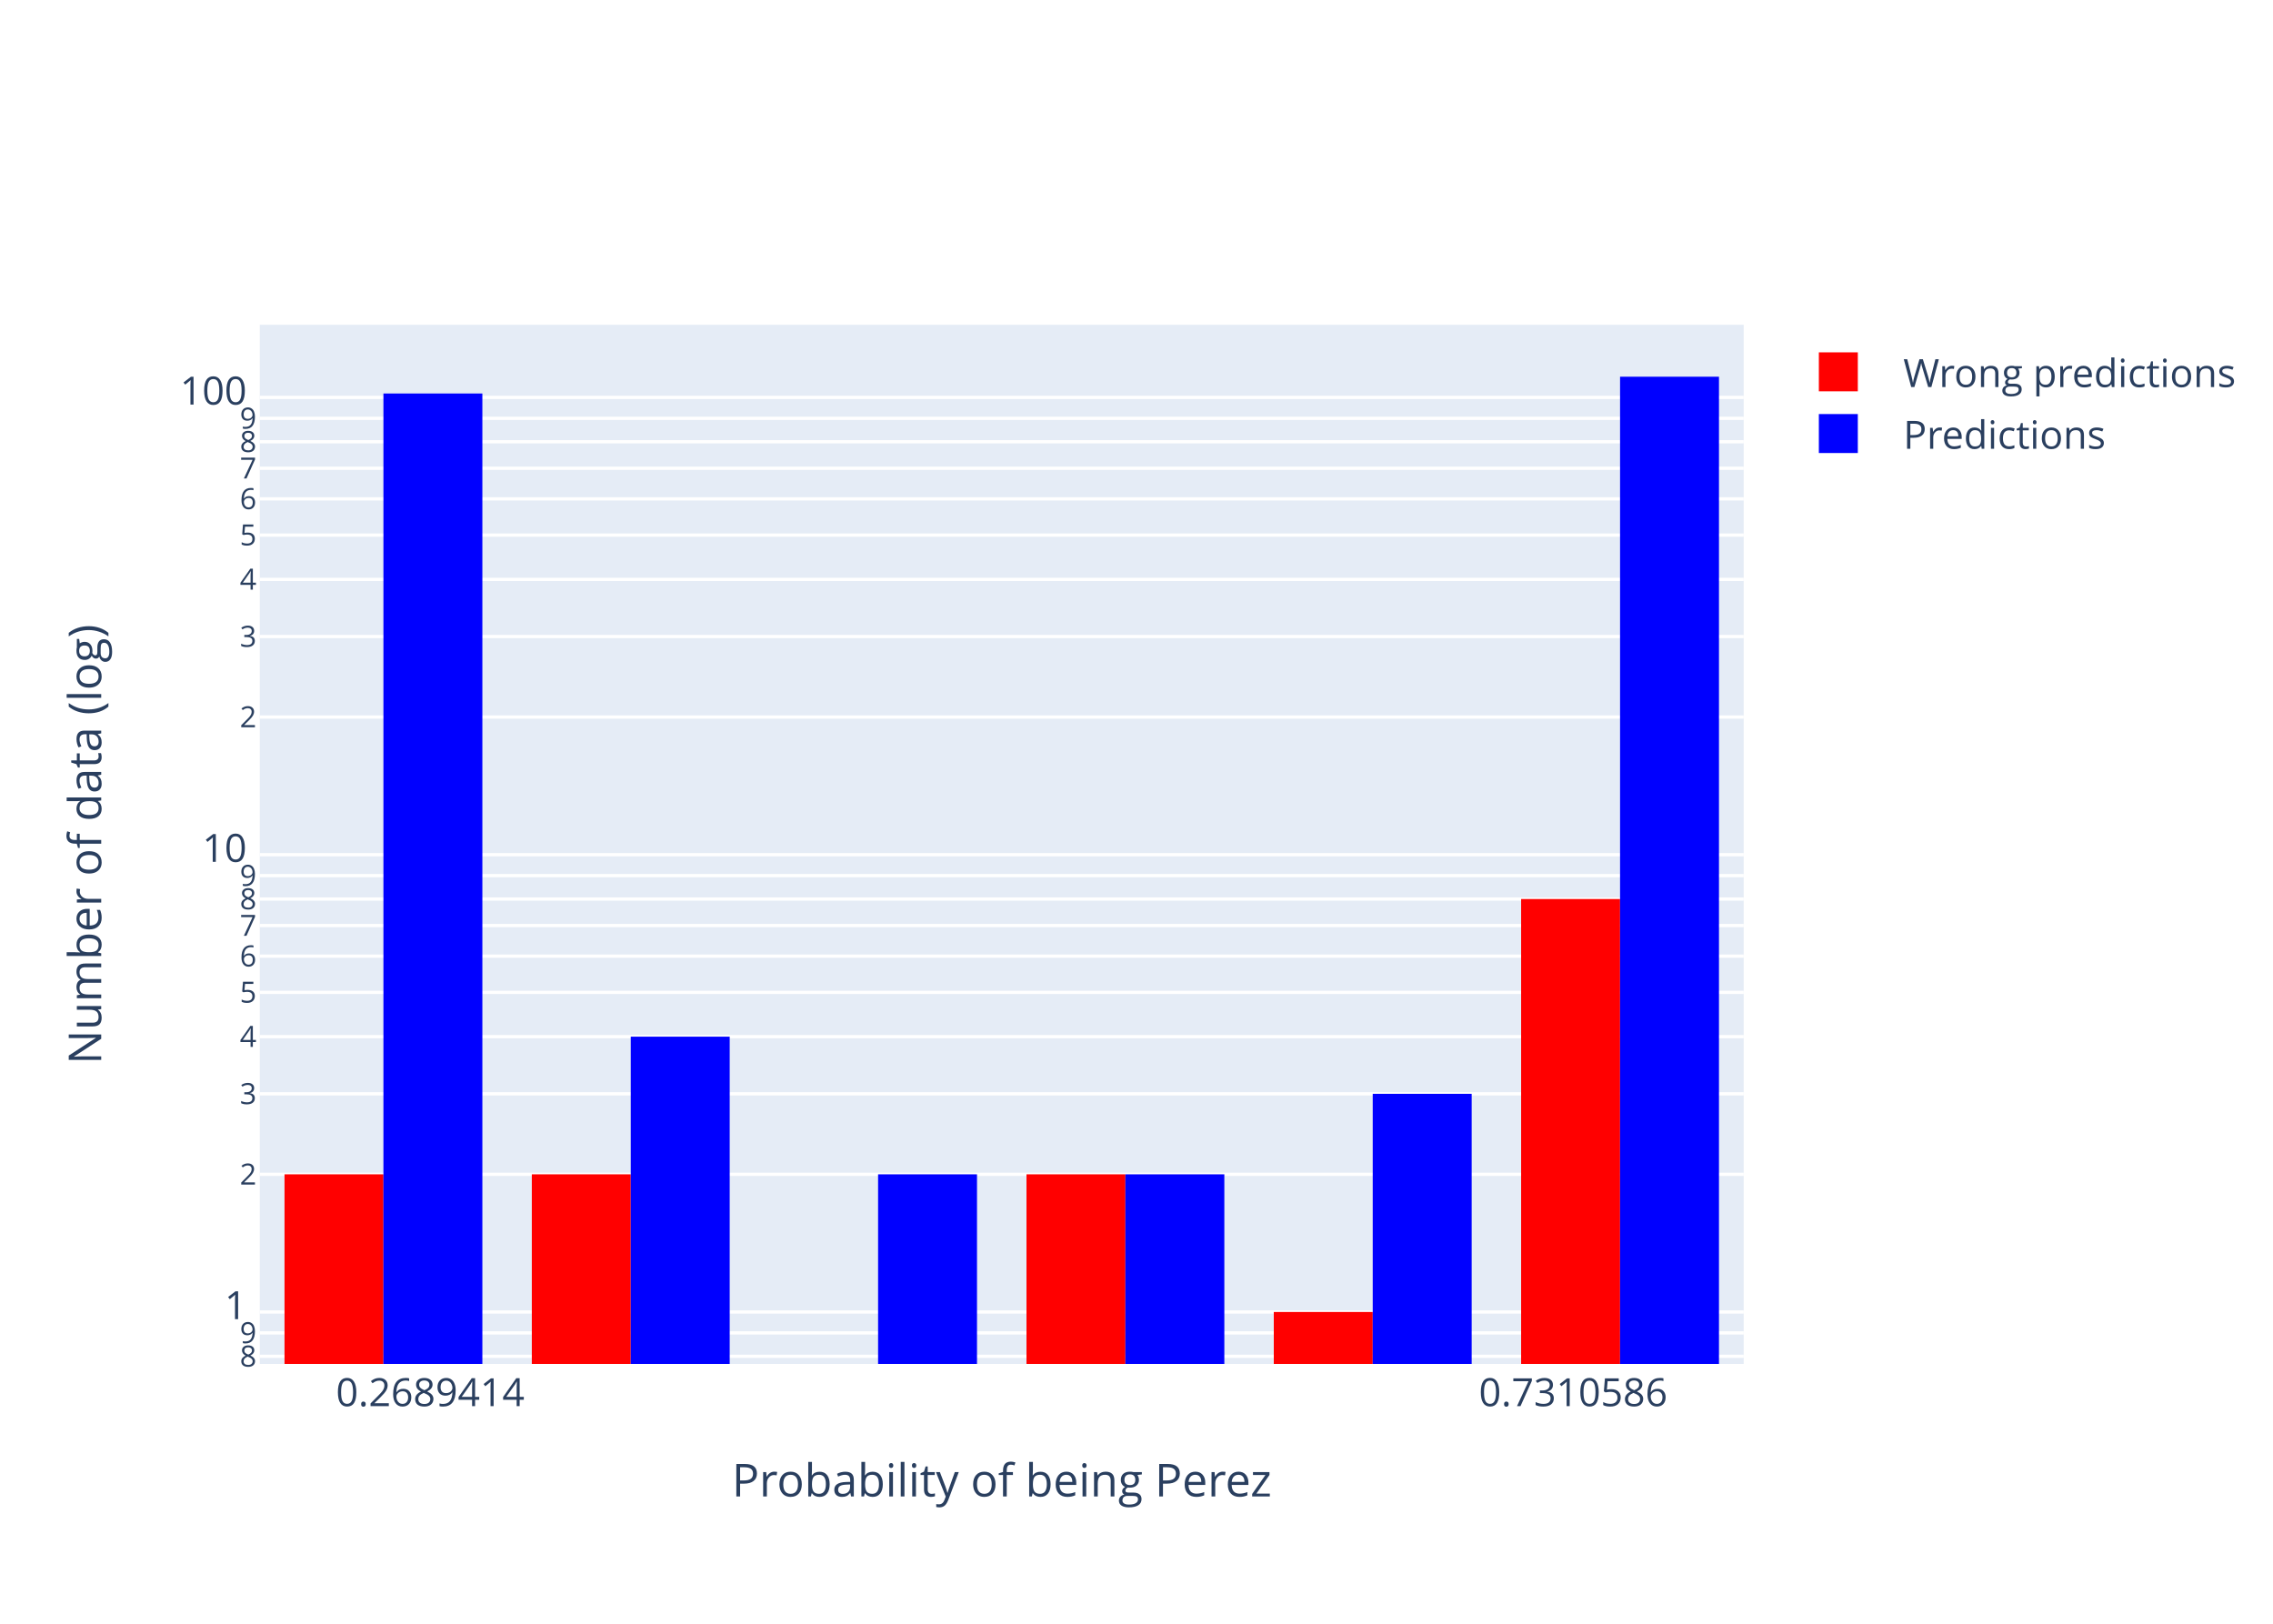
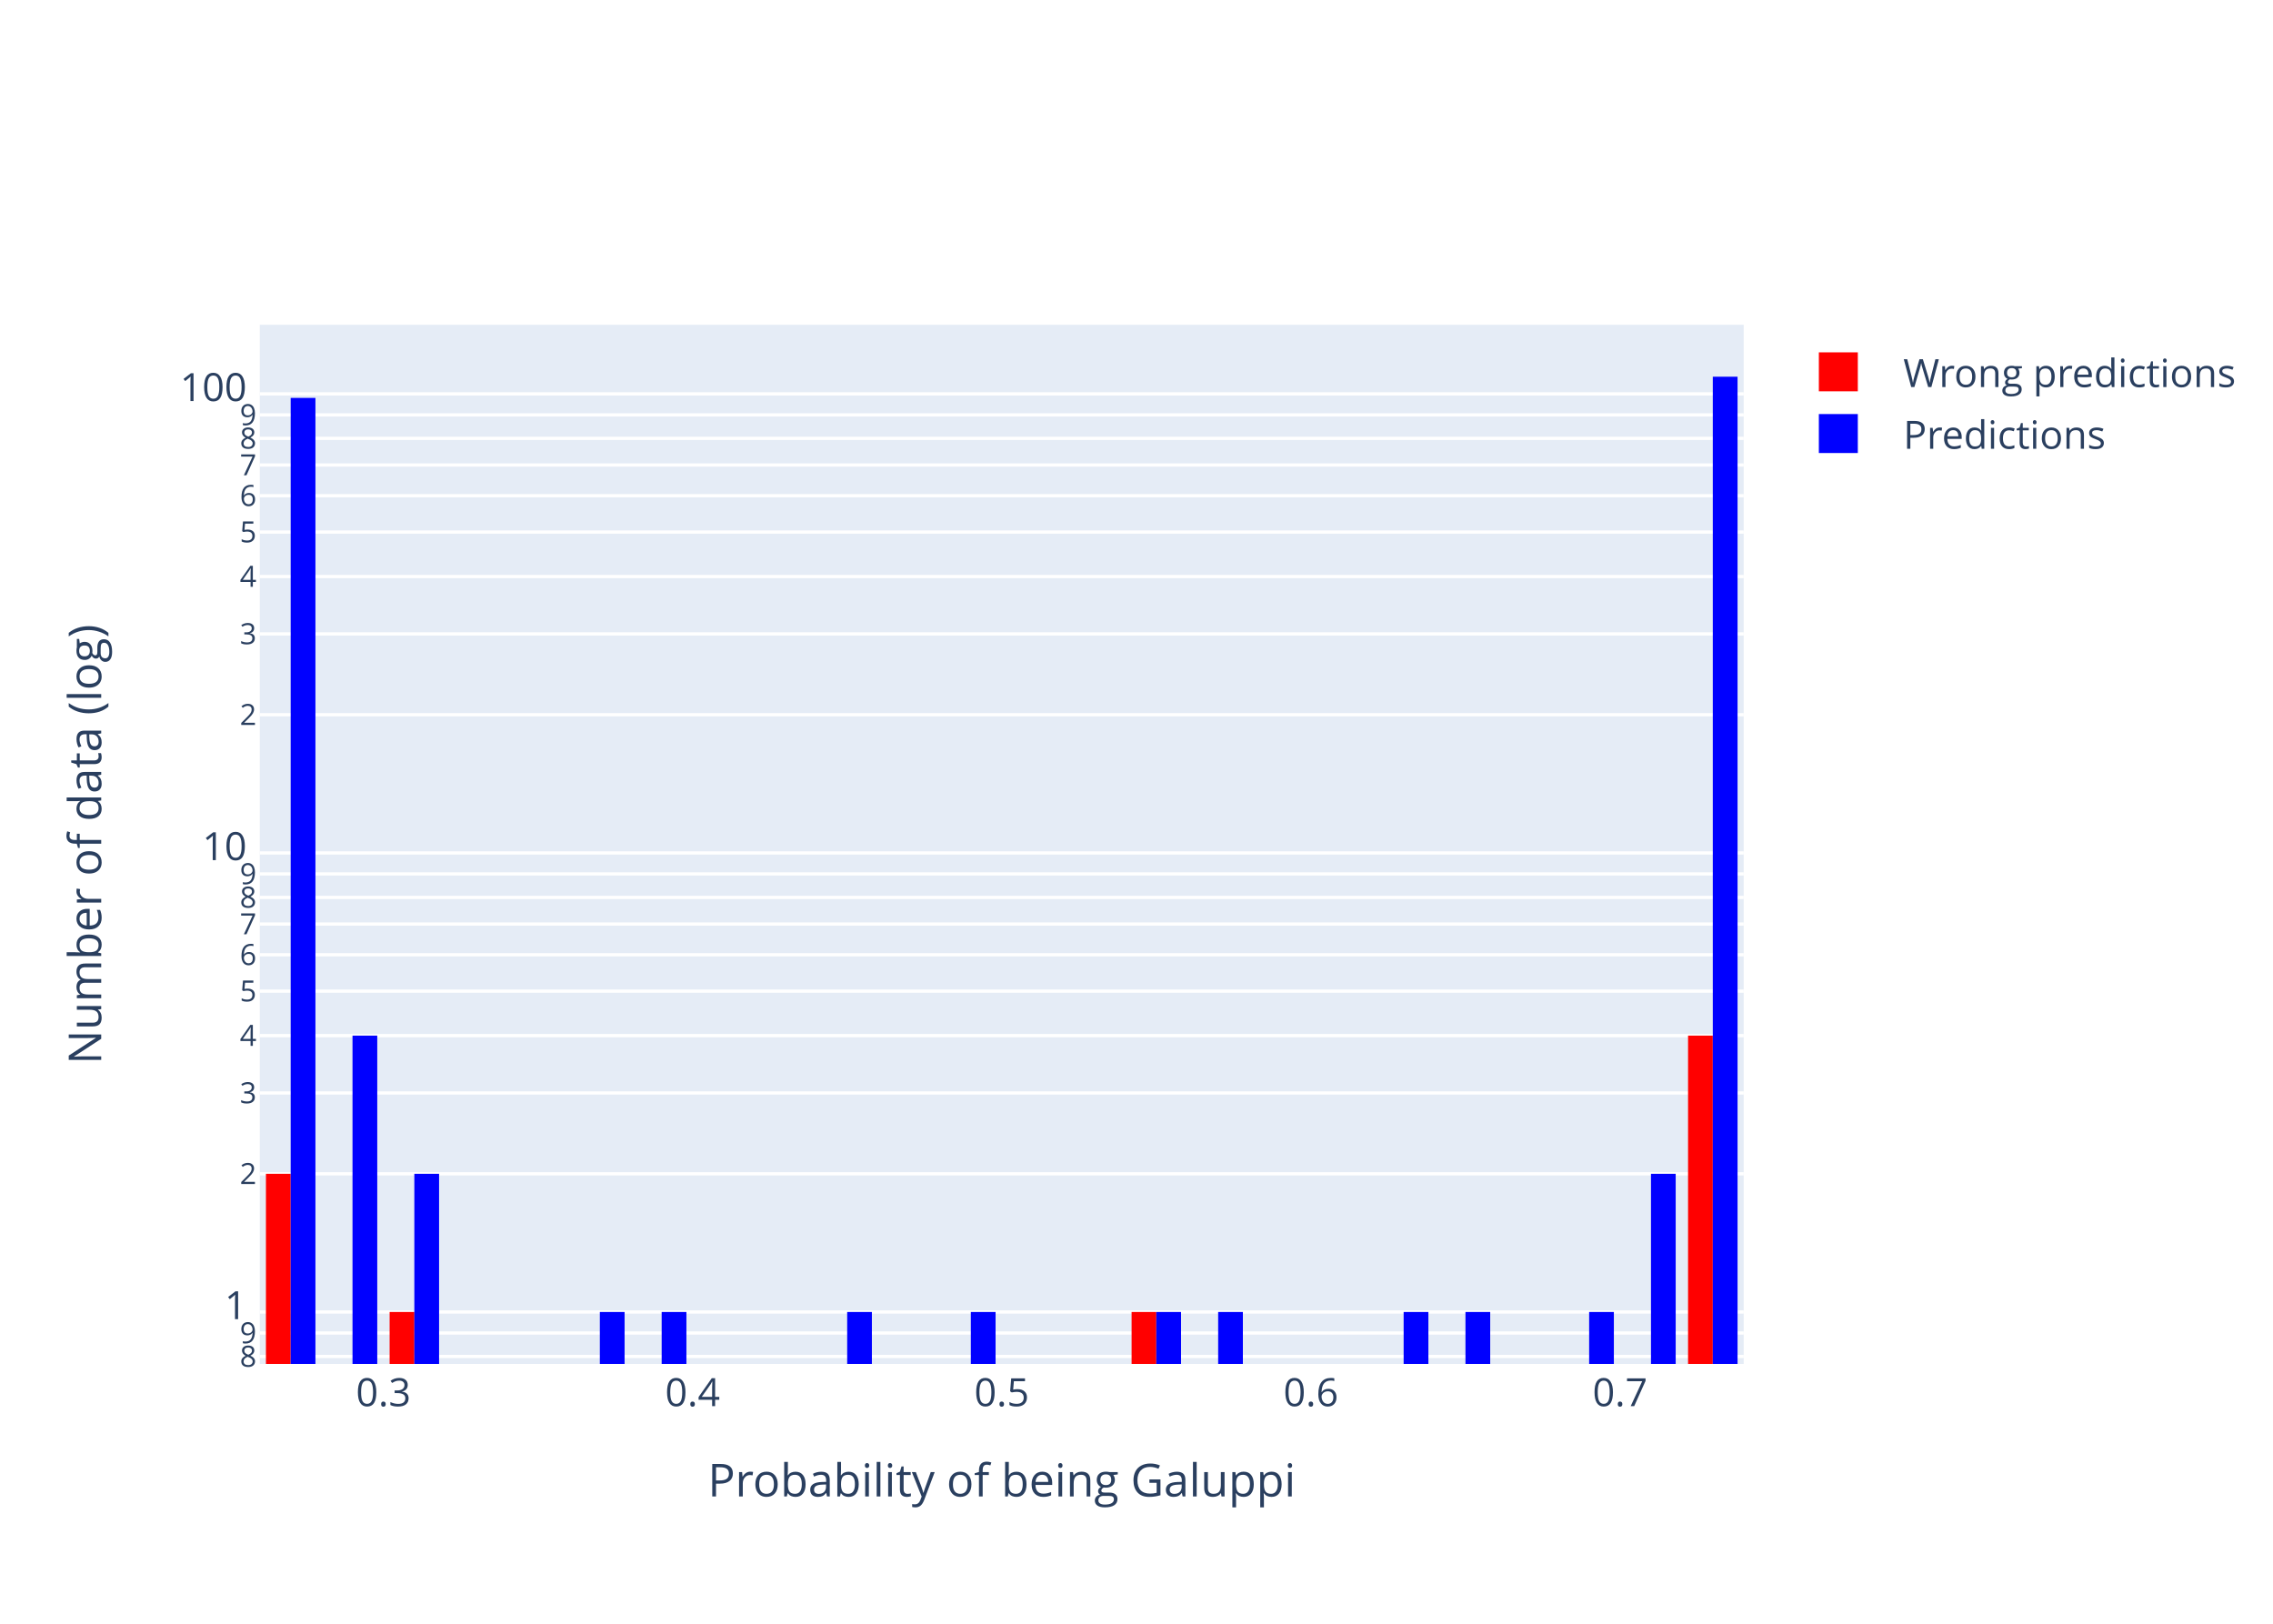
<svg xmlns="http://www.w3.org/2000/svg" class="main-svg" width="700" height="500" style="" viewBox="0 0 700 500">
  <rect x="0" y="0" width="700" height="500" style="fill: rgb(255, 255, 255); fill-opacity: 1;" />
-   <defs id="defs-fbe190">
+   <defs id="defs-accf76">
    <g class="clips">
-       <clipPath id="clipfbe190xyplot" class="plotclip">
+       <clipPath id="clipaccf76xyplot" class="plotclip">
        <rect width="457" height="320" />
      </clipPath>
-       <clipPath class="axesclip" id="clipfbe190x">
+       <clipPath class="axesclip" id="clipaccf76x">
        <rect x="80" y="0" width="457" height="500" />
      </clipPath>
-       <clipPath class="axesclip" id="clipfbe190y">
+       <clipPath class="axesclip" id="clipaccf76y">
        <rect x="0" y="100" width="700" height="320" />
      </clipPath>
-       <clipPath class="axesclip" id="clipfbe190xy">
+       <clipPath class="axesclip" id="clipaccf76xy">
        <rect x="80" y="100" width="457" height="320" />
      </clipPath>
    </g>
    <g class="gradients" />
    <g class="patterns" />
  </defs>
  <g class="bglayer">
    <rect class="bg" x="80" y="100" width="457" height="320" style="fill: rgb(229, 236, 246); fill-opacity: 1; stroke-width: 0;" />
  </g>
  <g class="layer-below">
    <g class="imagelayer" />
    <g class="shapelayer" />
  </g>
  <g class="cartesianlayer">
    <g class="subplot xy">
      <g class="layer-subplot">
        <g class="shapelayer" />
        <g class="imagelayer" />
      </g>
      <g class="minor-gridlayer">
        <g class="x" />
        <g class="y" />
      </g>
      <g class="gridlayer">
        <g class="x" />
        <g class="y">
-           <path class="ygrid crisp" transform="translate(0,417.65)" d="M80,0h457" style="stroke: rgb(255, 255, 255); stroke-opacity: 1; stroke-width: 1px;" />
-           <path class="ygrid crisp" transform="translate(0,410.44)" d="M80,0h457" style="stroke: rgb(255, 255, 255); stroke-opacity: 1; stroke-width: 1px;" />
+           <path class="ygrid crisp" transform="translate(0,417.7)" d="M80,0h457" style="stroke: rgb(255, 255, 255); stroke-opacity: 1; stroke-width: 1px;" />
+           <path class="ygrid crisp" transform="translate(0,410.47)" d="M80,0h457" style="stroke: rgb(255, 255, 255); stroke-opacity: 1; stroke-width: 1px;" />
          <path class="ygrid crisp" transform="translate(0,404)" d="M80,0h457" style="stroke: rgb(255, 255, 255); stroke-opacity: 1; stroke-width: 1px;" />
-           <path class="ygrid crisp" transform="translate(0,361.61)" d="M80,0h457" style="stroke: rgb(255, 255, 255); stroke-opacity: 1; stroke-width: 1px;" />
-           <path class="ygrid crisp" transform="translate(0,336.82)" d="M80,0h457" style="stroke: rgb(255, 255, 255); stroke-opacity: 1; stroke-width: 1px;" />
-           <path class="ygrid crisp" transform="translate(0,319.22)" d="M80,0h457" style="stroke: rgb(255, 255, 255); stroke-opacity: 1; stroke-width: 1px;" />
-           <path class="ygrid crisp" transform="translate(0,305.58)" d="M80,0h457" style="stroke: rgb(255, 255, 255); stroke-opacity: 1; stroke-width: 1px;" />
-           <path class="ygrid crisp" transform="translate(0,294.43)" d="M80,0h457" style="stroke: rgb(255, 255, 255); stroke-opacity: 1; stroke-width: 1px;" />
-           <path class="ygrid crisp" transform="translate(0,285)" d="M80,0h457" style="stroke: rgb(255, 255, 255); stroke-opacity: 1; stroke-width: 1px;" />
-           <path class="ygrid crisp" transform="translate(0,276.84)" d="M80,0h457" style="stroke: rgb(255, 255, 255); stroke-opacity: 1; stroke-width: 1px;" />
-           <path class="ygrid crisp" transform="translate(0,269.63)" d="M80,0h457" style="stroke: rgb(255, 255, 255); stroke-opacity: 1; stroke-width: 1px;" />
-           <path class="ygrid crisp" transform="translate(0,263.19)" d="M80,0h457" style="stroke: rgb(255, 255, 255); stroke-opacity: 1; stroke-width: 1px;" />
-           <path class="ygrid crisp" transform="translate(0,220.8)" d="M80,0h457" style="stroke: rgb(255, 255, 255); stroke-opacity: 1; stroke-width: 1px;" />
-           <path class="ygrid crisp" transform="translate(0,196.01)" d="M80,0h457" style="stroke: rgb(255, 255, 255); stroke-opacity: 1; stroke-width: 1px;" />
-           <path class="ygrid crisp" transform="translate(0,178.42)" d="M80,0h457" style="stroke: rgb(255, 255, 255); stroke-opacity: 1; stroke-width: 1px;" />
-           <path class="ygrid crisp" transform="translate(0,164.77)" d="M80,0h457" style="stroke: rgb(255, 255, 255); stroke-opacity: 1; stroke-width: 1px;" />
-           <path class="ygrid crisp" transform="translate(0,153.62)" d="M80,0h457" style="stroke: rgb(255, 255, 255); stroke-opacity: 1; stroke-width: 1px;" />
-           <path class="ygrid crisp" transform="translate(0,144.19)" d="M80,0h457" style="stroke: rgb(255, 255, 255); stroke-opacity: 1; stroke-width: 1px;" />
-           <path class="ygrid crisp" transform="translate(0,136.03)" d="M80,0h457" style="stroke: rgb(255, 255, 255); stroke-opacity: 1; stroke-width: 1px;" />
-           <path class="ygrid crisp" transform="translate(0,128.82)" d="M80,0h457" style="stroke: rgb(255, 255, 255); stroke-opacity: 1; stroke-width: 1px;" />
-           <path class="ygrid crisp" transform="translate(0,122.38)" d="M80,0h457" style="stroke: rgb(255, 255, 255); stroke-opacity: 1; stroke-width: 1px;" />
+           <path class="ygrid crisp" transform="translate(0,361.45)" d="M80,0h457" style="stroke: rgb(255, 255, 255); stroke-opacity: 1; stroke-width: 1px;" />
+           <path class="ygrid crisp" transform="translate(0,336.56)" d="M80,0h457" style="stroke: rgb(255, 255, 255); stroke-opacity: 1; stroke-width: 1px;" />
+           <path class="ygrid crisp" transform="translate(0,318.9)" d="M80,0h457" style="stroke: rgb(255, 255, 255); stroke-opacity: 1; stroke-width: 1px;" />
+           <path class="ygrid crisp" transform="translate(0,305.2)" d="M80,0h457" style="stroke: rgb(255, 255, 255); stroke-opacity: 1; stroke-width: 1px;" />
+           <path class="ygrid crisp" transform="translate(0,294)" d="M80,0h457" style="stroke: rgb(255, 255, 255); stroke-opacity: 1; stroke-width: 1px;" />
+           <path class="ygrid crisp" transform="translate(0,284.54)" d="M80,0h457" style="stroke: rgb(255, 255, 255); stroke-opacity: 1; stroke-width: 1px;" />
+           <path class="ygrid crisp" transform="translate(0,276.34)" d="M80,0h457" style="stroke: rgb(255, 255, 255); stroke-opacity: 1; stroke-width: 1px;" />
+           <path class="ygrid crisp" transform="translate(0,269.11)" d="M80,0h457" style="stroke: rgb(255, 255, 255); stroke-opacity: 1; stroke-width: 1px;" />
+           <path class="ygrid crisp" transform="translate(0,262.65)" d="M80,0h457" style="stroke: rgb(255, 255, 255); stroke-opacity: 1; stroke-width: 1px;" />
+           <path class="ygrid crisp" transform="translate(0,220.09)" d="M80,0h457" style="stroke: rgb(255, 255, 255); stroke-opacity: 1; stroke-width: 1px;" />
+           <path class="ygrid crisp" transform="translate(0,195.2)" d="M80,0h457" style="stroke: rgb(255, 255, 255); stroke-opacity: 1; stroke-width: 1px;" />
+           <path class="ygrid crisp" transform="translate(0,177.54)" d="M80,0h457" style="stroke: rgb(255, 255, 255); stroke-opacity: 1; stroke-width: 1px;" />
+           <path class="ygrid crisp" transform="translate(0,163.84)" d="M80,0h457" style="stroke: rgb(255, 255, 255); stroke-opacity: 1; stroke-width: 1px;" />
+           <path class="ygrid crisp" transform="translate(0,152.65)" d="M80,0h457" style="stroke: rgb(255, 255, 255); stroke-opacity: 1; stroke-width: 1px;" />
+           <path class="ygrid crisp" transform="translate(0,143.19)" d="M80,0h457" style="stroke: rgb(255, 255, 255); stroke-opacity: 1; stroke-width: 1px;" />
+           <path class="ygrid crisp" transform="translate(0,134.99)" d="M80,0h457" style="stroke: rgb(255, 255, 255); stroke-opacity: 1; stroke-width: 1px;" />
+           <path class="ygrid crisp" transform="translate(0,127.76)" d="M80,0h457" style="stroke: rgb(255, 255, 255); stroke-opacity: 1; stroke-width: 1px;" />
+           <path class="ygrid crisp" transform="translate(0,121.29)" d="M80,0h457" style="stroke: rgb(255, 255, 255); stroke-opacity: 1; stroke-width: 1px;" />
        </g>
      </g>
      <g class="zerolinelayer" />
      <path class="xlines-below" />
      <path class="ylines-below" />
      <g class="overlines-below" />
      <g class="xaxislayer-below" />
      <g class="yaxislayer-below" />
      <g class="overaxes-below" />
-       <g class="plot" transform="translate(80,100)" clip-path="url(#clipfbe190xyplot)">
+       <g class="plot" transform="translate(80,100)" clip-path="url(#clipaccf76xyplot)">
        <g class="barlayer mlayer">
          <g class="trace bars" style="opacity: 1;">
            <g class="points">
              <g class="point">
-                 <path d="M7.62,3360V261.61H38.08V3360Z" style="vector-effect: non-scaling-stroke; opacity: 1; stroke-width: 0px; fill: rgb(255, 0, 0); fill-opacity: 1;" />
-               </g>
-               <g class="point">
-                 <path d="M83.78,3360V261.61H114.25V3360Z" style="vector-effect: non-scaling-stroke; opacity: 1; stroke-width: 0px; fill: rgb(255, 0, 0); fill-opacity: 1;" />
-               </g>
-               <g class="point">
-                 <path d="M0,0Z" style="vector-effect: non-scaling-stroke; opacity: 1; stroke-width: 0px; fill: rgb(255, 0, 0); fill-opacity: 1;" />
-               </g>
-               <g class="point">
-                 <path d="M236.12,3360V261.61H266.58V3360Z" style="vector-effect: non-scaling-stroke; opacity: 1; stroke-width: 0px; fill: rgb(255, 0, 0); fill-opacity: 1;" />
-               </g>
-               <g class="point">
-                 <path d="M312.28,3360V304H342.75V3360Z" style="vector-effect: non-scaling-stroke; opacity: 1; stroke-width: 0px; fill: rgb(255, 0, 0); fill-opacity: 1;" />
-               </g>
-               <g class="point">
-                 <path d="M388.45,3360V176.84H418.92V3360Z" style="vector-effect: non-scaling-stroke; opacity: 1; stroke-width: 0px; fill: rgb(255, 0, 0); fill-opacity: 1;" />
+                 <path d="M1.9,3360V261.45H9.52V3360Z" style="vector-effect: non-scaling-stroke; opacity: 1; stroke-width: 0px; fill: rgb(255, 0, 0); fill-opacity: 1;" />
+               </g>
+               <g class="point">
+                 <path d="M0,0Z" style="vector-effect: non-scaling-stroke; opacity: 1; stroke-width: 0px; fill: rgb(255, 0, 0); fill-opacity: 1;" />
+               </g>
+               <g class="point">
+                 <path d="M39.99,3360V304H47.6V3360Z" style="vector-effect: non-scaling-stroke; opacity: 1; stroke-width: 0px; fill: rgb(255, 0, 0); fill-opacity: 1;" />
+               </g>
+               <g class="point">
+                 <path d="M0,0Z" style="vector-effect: non-scaling-stroke; opacity: 1; stroke-width: 0px; fill: rgb(255, 0, 0); fill-opacity: 1;" />
+               </g>
+               <g class="point">
+                 <path d="M0,0Z" style="vector-effect: non-scaling-stroke; opacity: 1; stroke-width: 0px; fill: rgb(255, 0, 0); fill-opacity: 1;" />
+               </g>
+               <g class="point">
+                 <path d="M0,0Z" style="vector-effect: non-scaling-stroke; opacity: 1; stroke-width: 0px; fill: rgb(255, 0, 0); fill-opacity: 1;" />
+               </g>
+               <g class="point">
+                 <path d="M0,0Z" style="vector-effect: non-scaling-stroke; opacity: 1; stroke-width: 0px; fill: rgb(255, 0, 0); fill-opacity: 1;" />
+               </g>
+               <g class="point">
+                 <path d="M0,0Z" style="vector-effect: non-scaling-stroke; opacity: 1; stroke-width: 0px; fill: rgb(255, 0, 0); fill-opacity: 1;" />
+               </g>
+               <g class="point">
+                 <path d="M0,0Z" style="vector-effect: non-scaling-stroke; opacity: 1; stroke-width: 0px; fill: rgb(255, 0, 0); fill-opacity: 1;" />
+               </g>
+               <g class="point">
+                 <path d="M0,0Z" style="vector-effect: non-scaling-stroke; opacity: 1; stroke-width: 0px; fill: rgb(255, 0, 0); fill-opacity: 1;" />
+               </g>
+               <g class="point">
+                 <path d="M0,0Z" style="vector-effect: non-scaling-stroke; opacity: 1; stroke-width: 0px; fill: rgb(255, 0, 0); fill-opacity: 1;" />
+               </g>
+               <g class="point">
+                 <path d="M0,0Z" style="vector-effect: non-scaling-stroke; opacity: 1; stroke-width: 0px; fill: rgb(255, 0, 0); fill-opacity: 1;" />
+               </g>
+               <g class="point">
+                 <path d="M0,0Z" style="vector-effect: non-scaling-stroke; opacity: 1; stroke-width: 0px; fill: rgb(255, 0, 0); fill-opacity: 1;" />
+               </g>
+               <g class="point">
+                 <path d="M0,0Z" style="vector-effect: non-scaling-stroke; opacity: 1; stroke-width: 0px; fill: rgb(255, 0, 0); fill-opacity: 1;" />
+               </g>
+               <g class="point">
+                 <path d="M268.49,3360V304H276.1V3360Z" style="vector-effect: non-scaling-stroke; opacity: 1; stroke-width: 0px; fill: rgb(255, 0, 0); fill-opacity: 1;" />
+               </g>
+               <g class="point">
+                 <path d="M0,0Z" style="vector-effect: non-scaling-stroke; opacity: 1; stroke-width: 0px; fill: rgb(255, 0, 0); fill-opacity: 1;" />
+               </g>
+               <g class="point">
+                 <path d="M0,0Z" style="vector-effect: non-scaling-stroke; opacity: 1; stroke-width: 0px; fill: rgb(255, 0, 0); fill-opacity: 1;" />
+               </g>
+               <g class="point">
+                 <path d="M0,0Z" style="vector-effect: non-scaling-stroke; opacity: 1; stroke-width: 0px; fill: rgb(255, 0, 0); fill-opacity: 1;" />
+               </g>
+               <g class="point">
+                 <path d="M0,0Z" style="vector-effect: non-scaling-stroke; opacity: 1; stroke-width: 0px; fill: rgb(255, 0, 0); fill-opacity: 1;" />
+               </g>
+               <g class="point">
+                 <path d="M0,0Z" style="vector-effect: non-scaling-stroke; opacity: 1; stroke-width: 0px; fill: rgb(255, 0, 0); fill-opacity: 1;" />
+               </g>
+               <g class="point">
+                 <path d="M0,0Z" style="vector-effect: non-scaling-stroke; opacity: 1; stroke-width: 0px; fill: rgb(255, 0, 0); fill-opacity: 1;" />
+               </g>
+               <g class="point">
+                 <path d="M0,0Z" style="vector-effect: non-scaling-stroke; opacity: 1; stroke-width: 0px; fill: rgb(255, 0, 0); fill-opacity: 1;" />
+               </g>
+               <g class="point">
+                 <path d="M0,0Z" style="vector-effect: non-scaling-stroke; opacity: 1; stroke-width: 0px; fill: rgb(255, 0, 0); fill-opacity: 1;" />
+               </g>
+               <g class="point">
+                 <path d="M439.86,3360V218.9H447.48V3360Z" style="vector-effect: non-scaling-stroke; opacity: 1; stroke-width: 0px; fill: rgb(255, 0, 0); fill-opacity: 1;" />
              </g>
            </g>
          </g>
          <g class="trace bars" style="opacity: 1;">
            <g class="points">
              <g class="point">
-                 <path d="M38.08,3360V21.17H68.55V3360Z" style="vector-effect: non-scaling-stroke; opacity: 1; stroke-width: 0px; fill: rgb(0, 0, 255); fill-opacity: 1;" />
-               </g>
-               <g class="point">
-                 <path d="M114.25,3360V219.22H144.72V3360Z" style="vector-effect: non-scaling-stroke; opacity: 1; stroke-width: 0px; fill: rgb(0, 0, 255); fill-opacity: 1;" />
-               </g>
-               <g class="point">
-                 <path d="M190.42,3360V261.61H220.88V3360Z" style="vector-effect: non-scaling-stroke; opacity: 1; stroke-width: 0px; fill: rgb(0, 0, 255); fill-opacity: 1;" />
-               </g>
-               <g class="point">
-                 <path d="M266.58,3360V261.61H297.05V3360Z" style="vector-effect: non-scaling-stroke; opacity: 1; stroke-width: 0px; fill: rgb(0, 0, 255); fill-opacity: 1;" />
-               </g>
-               <g class="point">
-                 <path d="M342.75,3360V236.82H373.22V3360Z" style="vector-effect: non-scaling-stroke; opacity: 1; stroke-width: 0px; fill: rgb(0, 0, 255); fill-opacity: 1;" />
-               </g>
-               <g class="point">
-                 <path d="M418.92,3360V16H449.38V3360Z" style="vector-effect: non-scaling-stroke; opacity: 1; stroke-width: 0px; fill: rgb(0, 0, 255); fill-opacity: 1;" />
+                 <path d="M9.52,3360V22.53H17.14V3360Z" style="vector-effect: non-scaling-stroke; opacity: 1; stroke-width: 0px; fill: rgb(0, 0, 255); fill-opacity: 1;" />
+               </g>
+               <g class="point">
+                 <path d="M28.56,3360V218.9H36.18V3360Z" style="vector-effect: non-scaling-stroke; opacity: 1; stroke-width: 0px; fill: rgb(0, 0, 255); fill-opacity: 1;" />
+               </g>
+               <g class="point">
+                 <path d="M47.6,3360V261.45H55.22V3360Z" style="vector-effect: non-scaling-stroke; opacity: 1; stroke-width: 0px; fill: rgb(0, 0, 255); fill-opacity: 1;" />
+               </g>
+               <g class="point">
+                 <path d="M0,0Z" style="vector-effect: non-scaling-stroke; opacity: 1; stroke-width: 0px; fill: rgb(0, 0, 255); fill-opacity: 1;" />
+               </g>
+               <g class="point">
+                 <path d="M0,0Z" style="vector-effect: non-scaling-stroke; opacity: 1; stroke-width: 0px; fill: rgb(0, 0, 255); fill-opacity: 1;" />
+               </g>
+               <g class="point">
+                 <path d="M104.73,3360V304H112.35V3360Z" style="vector-effect: non-scaling-stroke; opacity: 1; stroke-width: 0px; fill: rgb(0, 0, 255); fill-opacity: 1;" />
+               </g>
+               <g class="point">
+                 <path d="M123.77,3360V304H131.39V3360Z" style="vector-effect: non-scaling-stroke; opacity: 1; stroke-width: 0px; fill: rgb(0, 0, 255); fill-opacity: 1;" />
+               </g>
+               <g class="point">
+                 <path d="M0,0Z" style="vector-effect: non-scaling-stroke; opacity: 1; stroke-width: 0px; fill: rgb(0, 0, 255); fill-opacity: 1;" />
+               </g>
+               <g class="point">
+                 <path d="M0,0Z" style="vector-effect: non-scaling-stroke; opacity: 1; stroke-width: 0px; fill: rgb(0, 0, 255); fill-opacity: 1;" />
+               </g>
+               <g class="point">
+                 <path d="M180.9,3360V304H188.51V3360Z" style="vector-effect: non-scaling-stroke; opacity: 1; stroke-width: 0px; fill: rgb(0, 0, 255); fill-opacity: 1;" />
+               </g>
+               <g class="point">
+                 <path d="M0,0Z" style="vector-effect: non-scaling-stroke; opacity: 1; stroke-width: 0px; fill: rgb(0, 0, 255); fill-opacity: 1;" />
+               </g>
+               <g class="point">
+                 <path d="M218.98,3360V304H226.6V3360Z" style="vector-effect: non-scaling-stroke; opacity: 1; stroke-width: 0px; fill: rgb(0, 0, 255); fill-opacity: 1;" />
+               </g>
+               <g class="point">
+                 <path d="M0,0Z" style="vector-effect: non-scaling-stroke; opacity: 1; stroke-width: 0px; fill: rgb(0, 0, 255); fill-opacity: 1;" />
+               </g>
+               <g class="point">
+                 <path d="M0,0Z" style="vector-effect: non-scaling-stroke; opacity: 1; stroke-width: 0px; fill: rgb(0, 0, 255); fill-opacity: 1;" />
+               </g>
+               <g class="point">
+                 <path d="M276.1,3360V304H283.72V3360Z" style="vector-effect: non-scaling-stroke; opacity: 1; stroke-width: 0px; fill: rgb(0, 0, 255); fill-opacity: 1;" />
+               </g>
+               <g class="point">
+                 <path d="M295.15,3360V304H302.76V3360Z" style="vector-effect: non-scaling-stroke; opacity: 1; stroke-width: 0px; fill: rgb(0, 0, 255); fill-opacity: 1;" />
+               </g>
+               <g class="point">
+                 <path d="M0,0Z" style="vector-effect: non-scaling-stroke; opacity: 1; stroke-width: 0px; fill: rgb(0, 0, 255); fill-opacity: 1;" />
+               </g>
+               <g class="point">
+                 <path d="M0,0Z" style="vector-effect: non-scaling-stroke; opacity: 1; stroke-width: 0px; fill: rgb(0, 0, 255); fill-opacity: 1;" />
+               </g>
+               <g class="point">
+                 <path d="M352.27,3360V304H359.89V3360Z" style="vector-effect: non-scaling-stroke; opacity: 1; stroke-width: 0px; fill: rgb(0, 0, 255); fill-opacity: 1;" />
+               </g>
+               <g class="point">
+                 <path d="M371.31,3360V304H378.93V3360Z" style="vector-effect: non-scaling-stroke; opacity: 1; stroke-width: 0px; fill: rgb(0, 0, 255); fill-opacity: 1;" />
+               </g>
+               <g class="point">
+                 <path d="M0,0Z" style="vector-effect: non-scaling-stroke; opacity: 1; stroke-width: 0px; fill: rgb(0, 0, 255); fill-opacity: 1;" />
+               </g>
+               <g class="point">
+                 <path d="M409.4,3360V304H417.01V3360Z" style="vector-effect: non-scaling-stroke; opacity: 1; stroke-width: 0px; fill: rgb(0, 0, 255); fill-opacity: 1;" />
+               </g>
+               <g class="point">
+                 <path d="M428.44,3360V261.45H436.05V3360Z" style="vector-effect: non-scaling-stroke; opacity: 1; stroke-width: 0px; fill: rgb(0, 0, 255); fill-opacity: 1;" />
+               </g>
+               <g class="point">
+                 <path d="M447.48,3360V16H455.1V3360Z" style="vector-effect: non-scaling-stroke; opacity: 1; stroke-width: 0px; fill: rgb(0, 0, 255); fill-opacity: 1;" />
              </g>
            </g>
          </g>
        </g>
      </g>
      <g class="overplot" />
      <path class="xlines-above crisp" d="M0,0" style="fill: none;" />
      <path class="ylines-above crisp" d="M0,0" style="fill: none;" />
      <g class="overlines-above" />
      <g class="xaxislayer-above">
        <g class="xtick">
-           <text text-anchor="middle" x="0" y="433" transform="translate(132.51,0)" style="font-family: 'Open Sans', verdana, arial, sans-serif; font-size: 12px; fill: rgb(42, 63, 95); fill-opacity: 1; white-space: pre; opacity: 1;">0.2689414</text>
-         </g>
-         <g class="xtick">
-           <text text-anchor="middle" x="0" y="433" style="font-family: 'Open Sans', verdana, arial, sans-serif; font-size: 12px; fill: rgb(42, 63, 95); fill-opacity: 1; white-space: pre; opacity: 1;" transform="translate(484.49,0)">0.7310586</text>
+           <text text-anchor="middle" x="0" y="433" transform="translate(118.08,0)" style="font-family: 'Open Sans', verdana, arial, sans-serif; font-size: 12px; fill: rgb(42, 63, 95); fill-opacity: 1; white-space: pre; opacity: 1;">0.3</text>
+         </g>
+         <g class="xtick">
+           <text text-anchor="middle" x="0" y="433" style="font-family: 'Open Sans', verdana, arial, sans-serif; font-size: 12px; fill: rgb(42, 63, 95); fill-opacity: 1; white-space: pre; opacity: 1;" transform="translate(213.29,0)">0.4</text>
+         </g>
+         <g class="xtick">
+           <text text-anchor="middle" x="0" y="433" style="font-family: 'Open Sans', verdana, arial, sans-serif; font-size: 12px; fill: rgb(42, 63, 95); fill-opacity: 1; white-space: pre; opacity: 1;" transform="translate(308.5,0)">0.5</text>
+         </g>
+         <g class="xtick">
+           <text text-anchor="middle" x="0" y="433" style="font-family: 'Open Sans', verdana, arial, sans-serif; font-size: 12px; fill: rgb(42, 63, 95); fill-opacity: 1; white-space: pre; opacity: 1;" transform="translate(403.71,0)">0.6</text>
+         </g>
+         <g class="xtick">
+           <text text-anchor="middle" x="0" y="433" style="font-family: 'Open Sans', verdana, arial, sans-serif; font-size: 12px; fill: rgb(42, 63, 95); fill-opacity: 1; white-space: pre; opacity: 1;" transform="translate(498.92,0)">0.7</text>
        </g>
      </g>
      <g class="yaxislayer-above">
        <g class="ytick">
-           <text text-anchor="end" x="79" y="3.15" transform="translate(0,417.65)" style="font-family: 'Open Sans', verdana, arial, sans-serif; font-size: 9px; fill: rgb(42, 63, 95); fill-opacity: 1; white-space: pre; opacity: 1;">8</text>
-         </g>
-         <g class="ytick">
-           <text text-anchor="end" x="79" y="3.15" style="font-family: 'Open Sans', verdana, arial, sans-serif; font-size: 9px; fill: rgb(42, 63, 95); fill-opacity: 1; white-space: pre; opacity: 1;" transform="translate(0,410.44)">9</text>
+           <text text-anchor="end" x="79" y="3.15" transform="translate(0,417.7)" style="font-family: 'Open Sans', verdana, arial, sans-serif; font-size: 9px; fill: rgb(42, 63, 95); fill-opacity: 1; white-space: pre; opacity: 1;">8</text>
+         </g>
+         <g class="ytick">
+           <text text-anchor="end" x="79" y="3.15" style="font-family: 'Open Sans', verdana, arial, sans-serif; font-size: 9px; fill: rgb(42, 63, 95); fill-opacity: 1; white-space: pre; opacity: 1;" transform="translate(0,410.47)">9</text>
        </g>
        <g class="ytick">
          <text text-anchor="end" x="76" y="2.2" style="font-family: 'Open Sans', verdana, arial, sans-serif; font-size: 12px; fill: rgb(42, 63, 95); fill-opacity: 1; white-space: pre; opacity: 1;" transform="translate(0,404)">1</text>
        </g>
        <g class="ytick">
-           <text text-anchor="end" x="79" y="3.15" style="font-family: 'Open Sans', verdana, arial, sans-serif; font-size: 9px; fill: rgb(42, 63, 95); fill-opacity: 1; white-space: pre; opacity: 1;" transform="translate(0,361.61)">2</text>
-         </g>
-         <g class="ytick">
-           <text text-anchor="end" x="79" y="3.15" style="font-family: 'Open Sans', verdana, arial, sans-serif; font-size: 9px; fill: rgb(42, 63, 95); fill-opacity: 1; white-space: pre; opacity: 1;" transform="translate(0,336.82)">3</text>
-         </g>
-         <g class="ytick">
-           <text text-anchor="end" x="79" y="3.15" style="font-family: 'Open Sans', verdana, arial, sans-serif; font-size: 9px; fill: rgb(42, 63, 95); fill-opacity: 1; white-space: pre; opacity: 1;" transform="translate(0,319.22)">4</text>
-         </g>
-         <g class="ytick">
-           <text text-anchor="end" x="79" y="3.15" style="font-family: 'Open Sans', verdana, arial, sans-serif; font-size: 9px; fill: rgb(42, 63, 95); fill-opacity: 1; white-space: pre; opacity: 1;" transform="translate(0,305.58)">5</text>
-         </g>
-         <g class="ytick">
-           <text text-anchor="end" x="79" y="3.15" style="font-family: 'Open Sans', verdana, arial, sans-serif; font-size: 9px; fill: rgb(42, 63, 95); fill-opacity: 1; white-space: pre; opacity: 1;" transform="translate(0,294.43)">6</text>
-         </g>
-         <g class="ytick">
-           <text text-anchor="end" x="79" y="3.15" style="font-family: 'Open Sans', verdana, arial, sans-serif; font-size: 9px; fill: rgb(42, 63, 95); fill-opacity: 1; white-space: pre; opacity: 1;" transform="translate(0,285)">7</text>
-         </g>
-         <g class="ytick">
-           <text text-anchor="end" x="79" y="3.15" style="font-family: 'Open Sans', verdana, arial, sans-serif; font-size: 9px; fill: rgb(42, 63, 95); fill-opacity: 1; white-space: pre; opacity: 1;" transform="translate(0,276.84)">8</text>
-         </g>
-         <g class="ytick">
-           <text text-anchor="end" x="79" y="3.15" style="font-family: 'Open Sans', verdana, arial, sans-serif; font-size: 9px; fill: rgb(42, 63, 95); fill-opacity: 1; white-space: pre; opacity: 1;" transform="translate(0,269.63)">9</text>
-         </g>
-         <g class="ytick">
-           <text text-anchor="end" x="76" y="2.2" style="font-family: 'Open Sans', verdana, arial, sans-serif; font-size: 12px; fill: rgb(42, 63, 95); fill-opacity: 1; white-space: pre; opacity: 1;" transform="translate(0,263.19)">10</text>
-         </g>
-         <g class="ytick">
-           <text text-anchor="end" x="79" y="3.15" style="font-family: 'Open Sans', verdana, arial, sans-serif; font-size: 9px; fill: rgb(42, 63, 95); fill-opacity: 1; white-space: pre; opacity: 1;" transform="translate(0,220.8)">2</text>
-         </g>
-         <g class="ytick">
-           <text text-anchor="end" x="79" y="3.15" style="font-family: 'Open Sans', verdana, arial, sans-serif; font-size: 9px; fill: rgb(42, 63, 95); fill-opacity: 1; white-space: pre; opacity: 1;" transform="translate(0,196.01)">3</text>
-         </g>
-         <g class="ytick">
-           <text text-anchor="end" x="79" y="3.15" style="font-family: 'Open Sans', verdana, arial, sans-serif; font-size: 9px; fill: rgb(42, 63, 95); fill-opacity: 1; white-space: pre; opacity: 1;" transform="translate(0,178.42)">4</text>
-         </g>
-         <g class="ytick">
-           <text text-anchor="end" x="79" y="3.15" style="font-family: 'Open Sans', verdana, arial, sans-serif; font-size: 9px; fill: rgb(42, 63, 95); fill-opacity: 1; white-space: pre; opacity: 1;" transform="translate(0,164.77)">5</text>
-         </g>
-         <g class="ytick">
-           <text text-anchor="end" x="79" y="3.15" style="font-family: 'Open Sans', verdana, arial, sans-serif; font-size: 9px; fill: rgb(42, 63, 95); fill-opacity: 1; white-space: pre; opacity: 1;" transform="translate(0,153.62)">6</text>
-         </g>
-         <g class="ytick">
-           <text text-anchor="end" x="79" y="3.15" style="font-family: 'Open Sans', verdana, arial, sans-serif; font-size: 9px; fill: rgb(42, 63, 95); fill-opacity: 1; white-space: pre; opacity: 1;" transform="translate(0,144.19)">7</text>
-         </g>
-         <g class="ytick">
-           <text text-anchor="end" x="79" y="3.15" style="font-family: 'Open Sans', verdana, arial, sans-serif; font-size: 9px; fill: rgb(42, 63, 95); fill-opacity: 1; white-space: pre; opacity: 1;" transform="translate(0,136.03)">8</text>
-         </g>
-         <g class="ytick">
-           <text text-anchor="end" x="79" y="3.15" style="font-family: 'Open Sans', verdana, arial, sans-serif; font-size: 9px; fill: rgb(42, 63, 95); fill-opacity: 1; white-space: pre; opacity: 1;" transform="translate(0,128.82)">9</text>
-         </g>
-         <g class="ytick">
-           <text text-anchor="end" x="76" y="2.2" style="font-family: 'Open Sans', verdana, arial, sans-serif; font-size: 12px; fill: rgb(42, 63, 95); fill-opacity: 1; white-space: pre; opacity: 1;" transform="translate(0,122.38)">100</text>
+           <text text-anchor="end" x="79" y="3.15" style="font-family: 'Open Sans', verdana, arial, sans-serif; font-size: 9px; fill: rgb(42, 63, 95); fill-opacity: 1; white-space: pre; opacity: 1;" transform="translate(0,361.45)">2</text>
+         </g>
+         <g class="ytick">
+           <text text-anchor="end" x="79" y="3.15" style="font-family: 'Open Sans', verdana, arial, sans-serif; font-size: 9px; fill: rgb(42, 63, 95); fill-opacity: 1; white-space: pre; opacity: 1;" transform="translate(0,336.56)">3</text>
+         </g>
+         <g class="ytick">
+           <text text-anchor="end" x="79" y="3.15" style="font-family: 'Open Sans', verdana, arial, sans-serif; font-size: 9px; fill: rgb(42, 63, 95); fill-opacity: 1; white-space: pre; opacity: 1;" transform="translate(0,318.9)">4</text>
+         </g>
+         <g class="ytick">
+           <text text-anchor="end" x="79" y="3.15" style="font-family: 'Open Sans', verdana, arial, sans-serif; font-size: 9px; fill: rgb(42, 63, 95); fill-opacity: 1; white-space: pre; opacity: 1;" transform="translate(0,305.2)">5</text>
+         </g>
+         <g class="ytick">
+           <text text-anchor="end" x="79" y="3.15" style="font-family: 'Open Sans', verdana, arial, sans-serif; font-size: 9px; fill: rgb(42, 63, 95); fill-opacity: 1; white-space: pre; opacity: 1;" transform="translate(0,294)">6</text>
+         </g>
+         <g class="ytick">
+           <text text-anchor="end" x="79" y="3.15" style="font-family: 'Open Sans', verdana, arial, sans-serif; font-size: 9px; fill: rgb(42, 63, 95); fill-opacity: 1; white-space: pre; opacity: 1;" transform="translate(0,284.54)">7</text>
+         </g>
+         <g class="ytick">
+           <text text-anchor="end" x="79" y="3.15" style="font-family: 'Open Sans', verdana, arial, sans-serif; font-size: 9px; fill: rgb(42, 63, 95); fill-opacity: 1; white-space: pre; opacity: 1;" transform="translate(0,276.34)">8</text>
+         </g>
+         <g class="ytick">
+           <text text-anchor="end" x="79" y="3.15" style="font-family: 'Open Sans', verdana, arial, sans-serif; font-size: 9px; fill: rgb(42, 63, 95); fill-opacity: 1; white-space: pre; opacity: 1;" transform="translate(0,269.11)">9</text>
+         </g>
+         <g class="ytick">
+           <text text-anchor="end" x="76" y="2.2" style="font-family: 'Open Sans', verdana, arial, sans-serif; font-size: 12px; fill: rgb(42, 63, 95); fill-opacity: 1; white-space: pre; opacity: 1;" transform="translate(0,262.65)">10</text>
+         </g>
+         <g class="ytick">
+           <text text-anchor="end" x="79" y="3.15" style="font-family: 'Open Sans', verdana, arial, sans-serif; font-size: 9px; fill: rgb(42, 63, 95); fill-opacity: 1; white-space: pre; opacity: 1;" transform="translate(0,220.09)">2</text>
+         </g>
+         <g class="ytick">
+           <text text-anchor="end" x="79" y="3.15" style="font-family: 'Open Sans', verdana, arial, sans-serif; font-size: 9px; fill: rgb(42, 63, 95); fill-opacity: 1; white-space: pre; opacity: 1;" transform="translate(0,195.2)">3</text>
+         </g>
+         <g class="ytick">
+           <text text-anchor="end" x="79" y="3.15" style="font-family: 'Open Sans', verdana, arial, sans-serif; font-size: 9px; fill: rgb(42, 63, 95); fill-opacity: 1; white-space: pre; opacity: 1;" transform="translate(0,177.54)">4</text>
+         </g>
+         <g class="ytick">
+           <text text-anchor="end" x="79" y="3.15" style="font-family: 'Open Sans', verdana, arial, sans-serif; font-size: 9px; fill: rgb(42, 63, 95); fill-opacity: 1; white-space: pre; opacity: 1;" transform="translate(0,163.84)">5</text>
+         </g>
+         <g class="ytick">
+           <text text-anchor="end" x="79" y="3.15" style="font-family: 'Open Sans', verdana, arial, sans-serif; font-size: 9px; fill: rgb(42, 63, 95); fill-opacity: 1; white-space: pre; opacity: 1;" transform="translate(0,152.65)">6</text>
+         </g>
+         <g class="ytick">
+           <text text-anchor="end" x="79" y="3.15" style="font-family: 'Open Sans', verdana, arial, sans-serif; font-size: 9px; fill: rgb(42, 63, 95); fill-opacity: 1; white-space: pre; opacity: 1;" transform="translate(0,143.19)">7</text>
+         </g>
+         <g class="ytick">
+           <text text-anchor="end" x="79" y="3.15" style="font-family: 'Open Sans', verdana, arial, sans-serif; font-size: 9px; fill: rgb(42, 63, 95); fill-opacity: 1; white-space: pre; opacity: 1;" transform="translate(0,134.99)">8</text>
+         </g>
+         <g class="ytick">
+           <text text-anchor="end" x="79" y="3.15" style="font-family: 'Open Sans', verdana, arial, sans-serif; font-size: 9px; fill: rgb(42, 63, 95); fill-opacity: 1; white-space: pre; opacity: 1;" transform="translate(0,127.76)">9</text>
+         </g>
+         <g class="ytick">
+           <text text-anchor="end" x="76" y="2.2" style="font-family: 'Open Sans', verdana, arial, sans-serif; font-size: 12px; fill: rgb(42, 63, 95); fill-opacity: 1; white-space: pre; opacity: 1;" transform="translate(0,121.29)">100</text>
        </g>
      </g>
      <g class="overaxes-above" />
    </g>
  </g>
  <g class="polarlayer" />
  <g class="smithlayer" />
  <g class="ternarylayer" />
  <g class="geolayer" />
  <g class="funnelarealayer" />
  <g class="pielayer" />
  <g class="iciclelayer" />
  <g class="treemaplayer" />
  <g class="sunburstlayer" />
  <g class="glimages" />
-   <defs id="topdefs-fbe190">
+   <defs id="topdefs-accf76">
    <g class="clips" />
-     <clipPath id="legendfbe190">
+     <clipPath id="legendaccf76">
      <rect width="142" height="48" x="0" y="0" />
    </clipPath>
  </defs>
  <g class="layer-above">
    <g class="imagelayer" />
    <g class="shapelayer" />
  </g>
  <g class="infolayer">
    <g class="legend" pointer-events="all" transform="translate(546.14,100)">
      <rect class="bg" shape-rendering="crispEdges" width="142" height="48" x="0" y="0" style="stroke: rgb(68, 68, 68); stroke-opacity: 1; fill: rgb(255, 255, 255); fill-opacity: 1; stroke-width: 0px;" />
-       <g class="scrollbox" transform="" clip-path="url(#legendfbe190)">
+       <g class="scrollbox" transform="" clip-path="url(#legendaccf76)">
        <g class="groups">
          <g class="traces" transform="translate(0,14.5)" style="opacity: 1;">
            <text class="legendtext" text-anchor="start" x="40" y="4.68" style="font-family: 'Open Sans', verdana, arial, sans-serif; font-size: 12px; fill: rgb(42, 63, 95); fill-opacity: 1; white-space: pre;">Wrong predictions</text>
            <g class="layers" style="opacity: 1;">
              <g class="legendfill" />
              <g class="legendlines" />
              <g class="legendsymbols">
                <g class="legendpoints">
                  <path class="legendundefined" d="M6,6H-6V-6H6Z" transform="translate(20,0)" style="stroke-width: 0px; fill: rgb(255, 0, 0); fill-opacity: 1;" />
                </g>
              </g>
            </g>
            <rect class="legendtoggle" x="0" y="-9.5" width="136.5" height="19" style="fill: rgb(0, 0, 0); fill-opacity: 0;" />
          </g>
          <g class="traces" transform="translate(0,33.5)" style="opacity: 1;">
            <text class="legendtext" text-anchor="start" x="40" y="4.68" style="font-family: 'Open Sans', verdana, arial, sans-serif; font-size: 12px; fill: rgb(42, 63, 95); fill-opacity: 1; white-space: pre;">Predictions</text>
            <g class="layers" style="opacity: 1;">
              <g class="legendfill" />
              <g class="legendlines" />
              <g class="legendsymbols">
                <g class="legendpoints">
                  <path class="legendundefined" d="M6,6H-6V-6H6Z" transform="translate(20,0)" style="stroke-width: 0px; fill: rgb(0, 0, 255); fill-opacity: 1;" />
                </g>
              </g>
            </g>
            <rect class="legendtoggle" x="0" y="-9.5" width="136.5" height="19" style="fill: rgb(0, 0, 0); fill-opacity: 0;" />
          </g>
        </g>
      </g>
      <rect class="scrollbar" rx="20" ry="3" width="0" height="0" x="0" y="0" style="fill: rgb(128, 139, 164); fill-opacity: 1;" />
    </g>
    <g class="g-gtitle" />
    <g class="g-xtitle">
-       <text class="xtitle" x="308.5" y="460.8" text-anchor="middle" style="font-family: 'Open Sans', verdana, arial, sans-serif; font-size: 14px; fill: rgb(42, 63, 95); opacity: 1; font-weight: normal; white-space: pre;">Probability of being Perez</text>
+       <text class="xtitle" x="308.5" y="460.8" text-anchor="middle" style="font-family: 'Open Sans', verdana, arial, sans-serif; font-size: 14px; fill: rgb(42, 63, 95); opacity: 1; font-weight: normal; white-space: pre;">Probability of being Galuppi</text>
    </g>
    <g class="g-ytitle">
      <text class="ytitle" transform="rotate(-90,31.16875,260)" x="31.169" y="260" text-anchor="middle" style="font-family: 'Open Sans', verdana, arial, sans-serif; font-size: 14px; fill: rgb(42, 63, 95); opacity: 1; font-weight: normal; white-space: pre;">Number of data (log)</text>
    </g>
  </g>
</svg>
